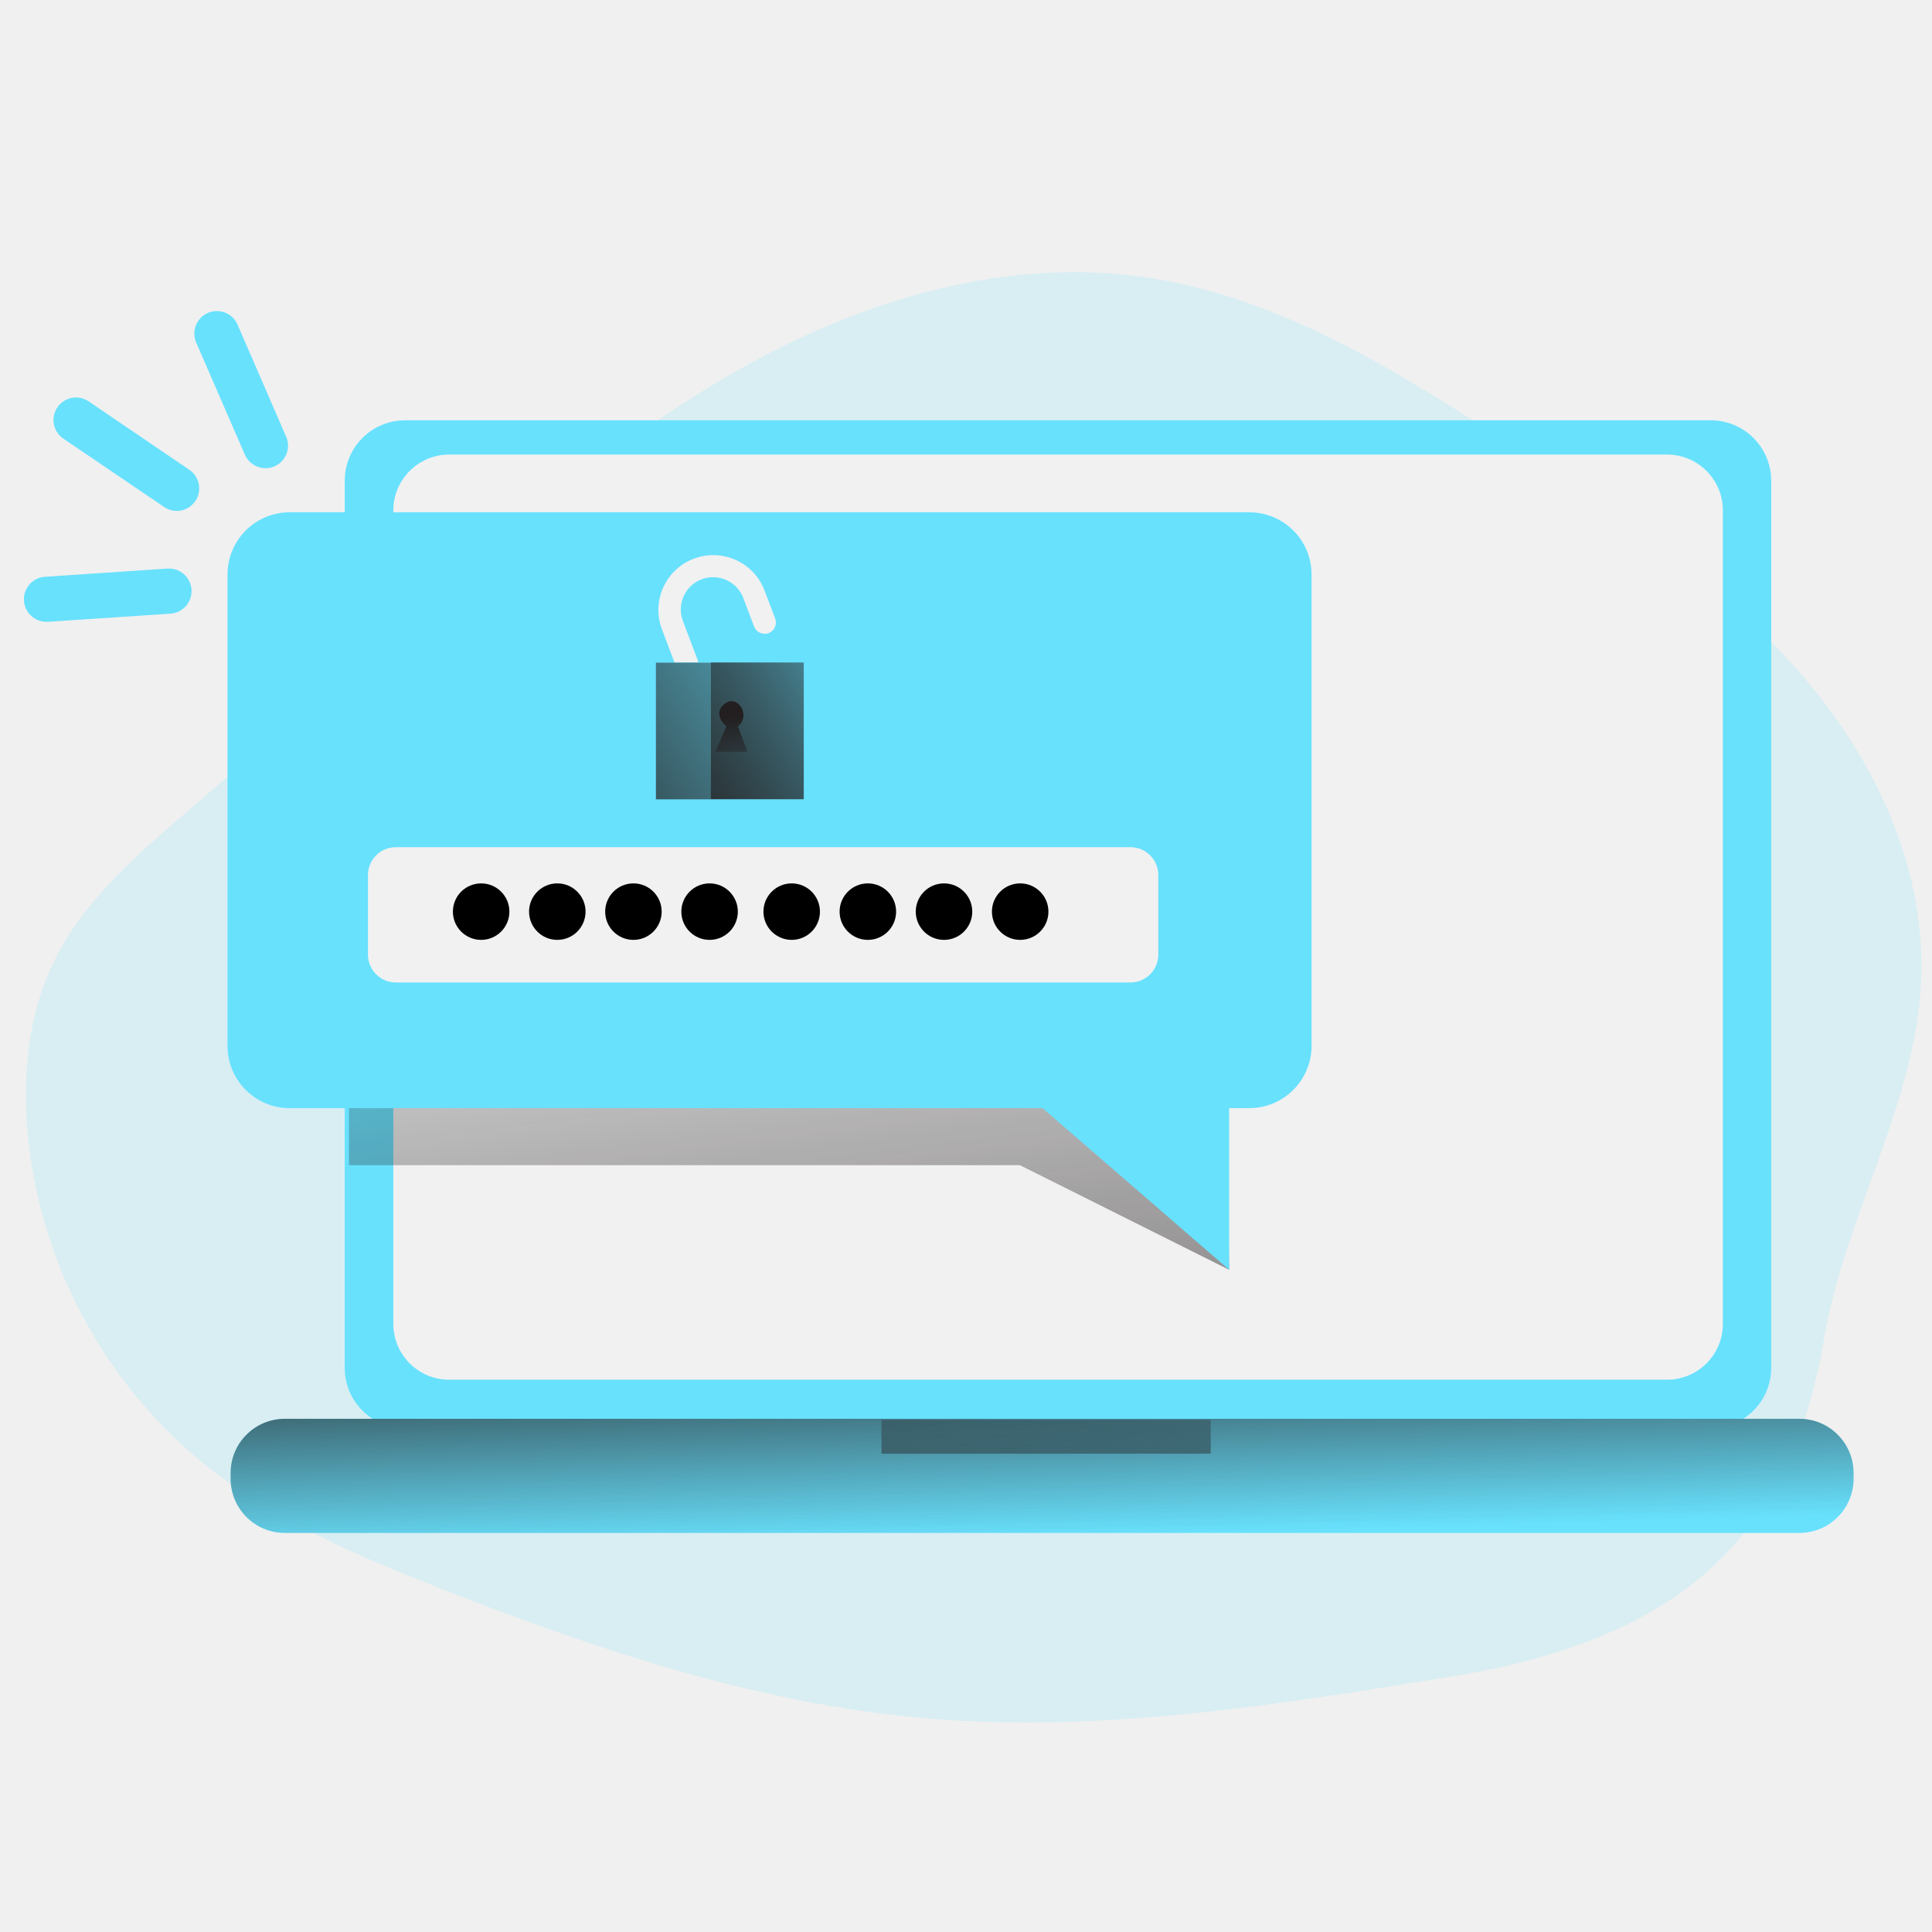
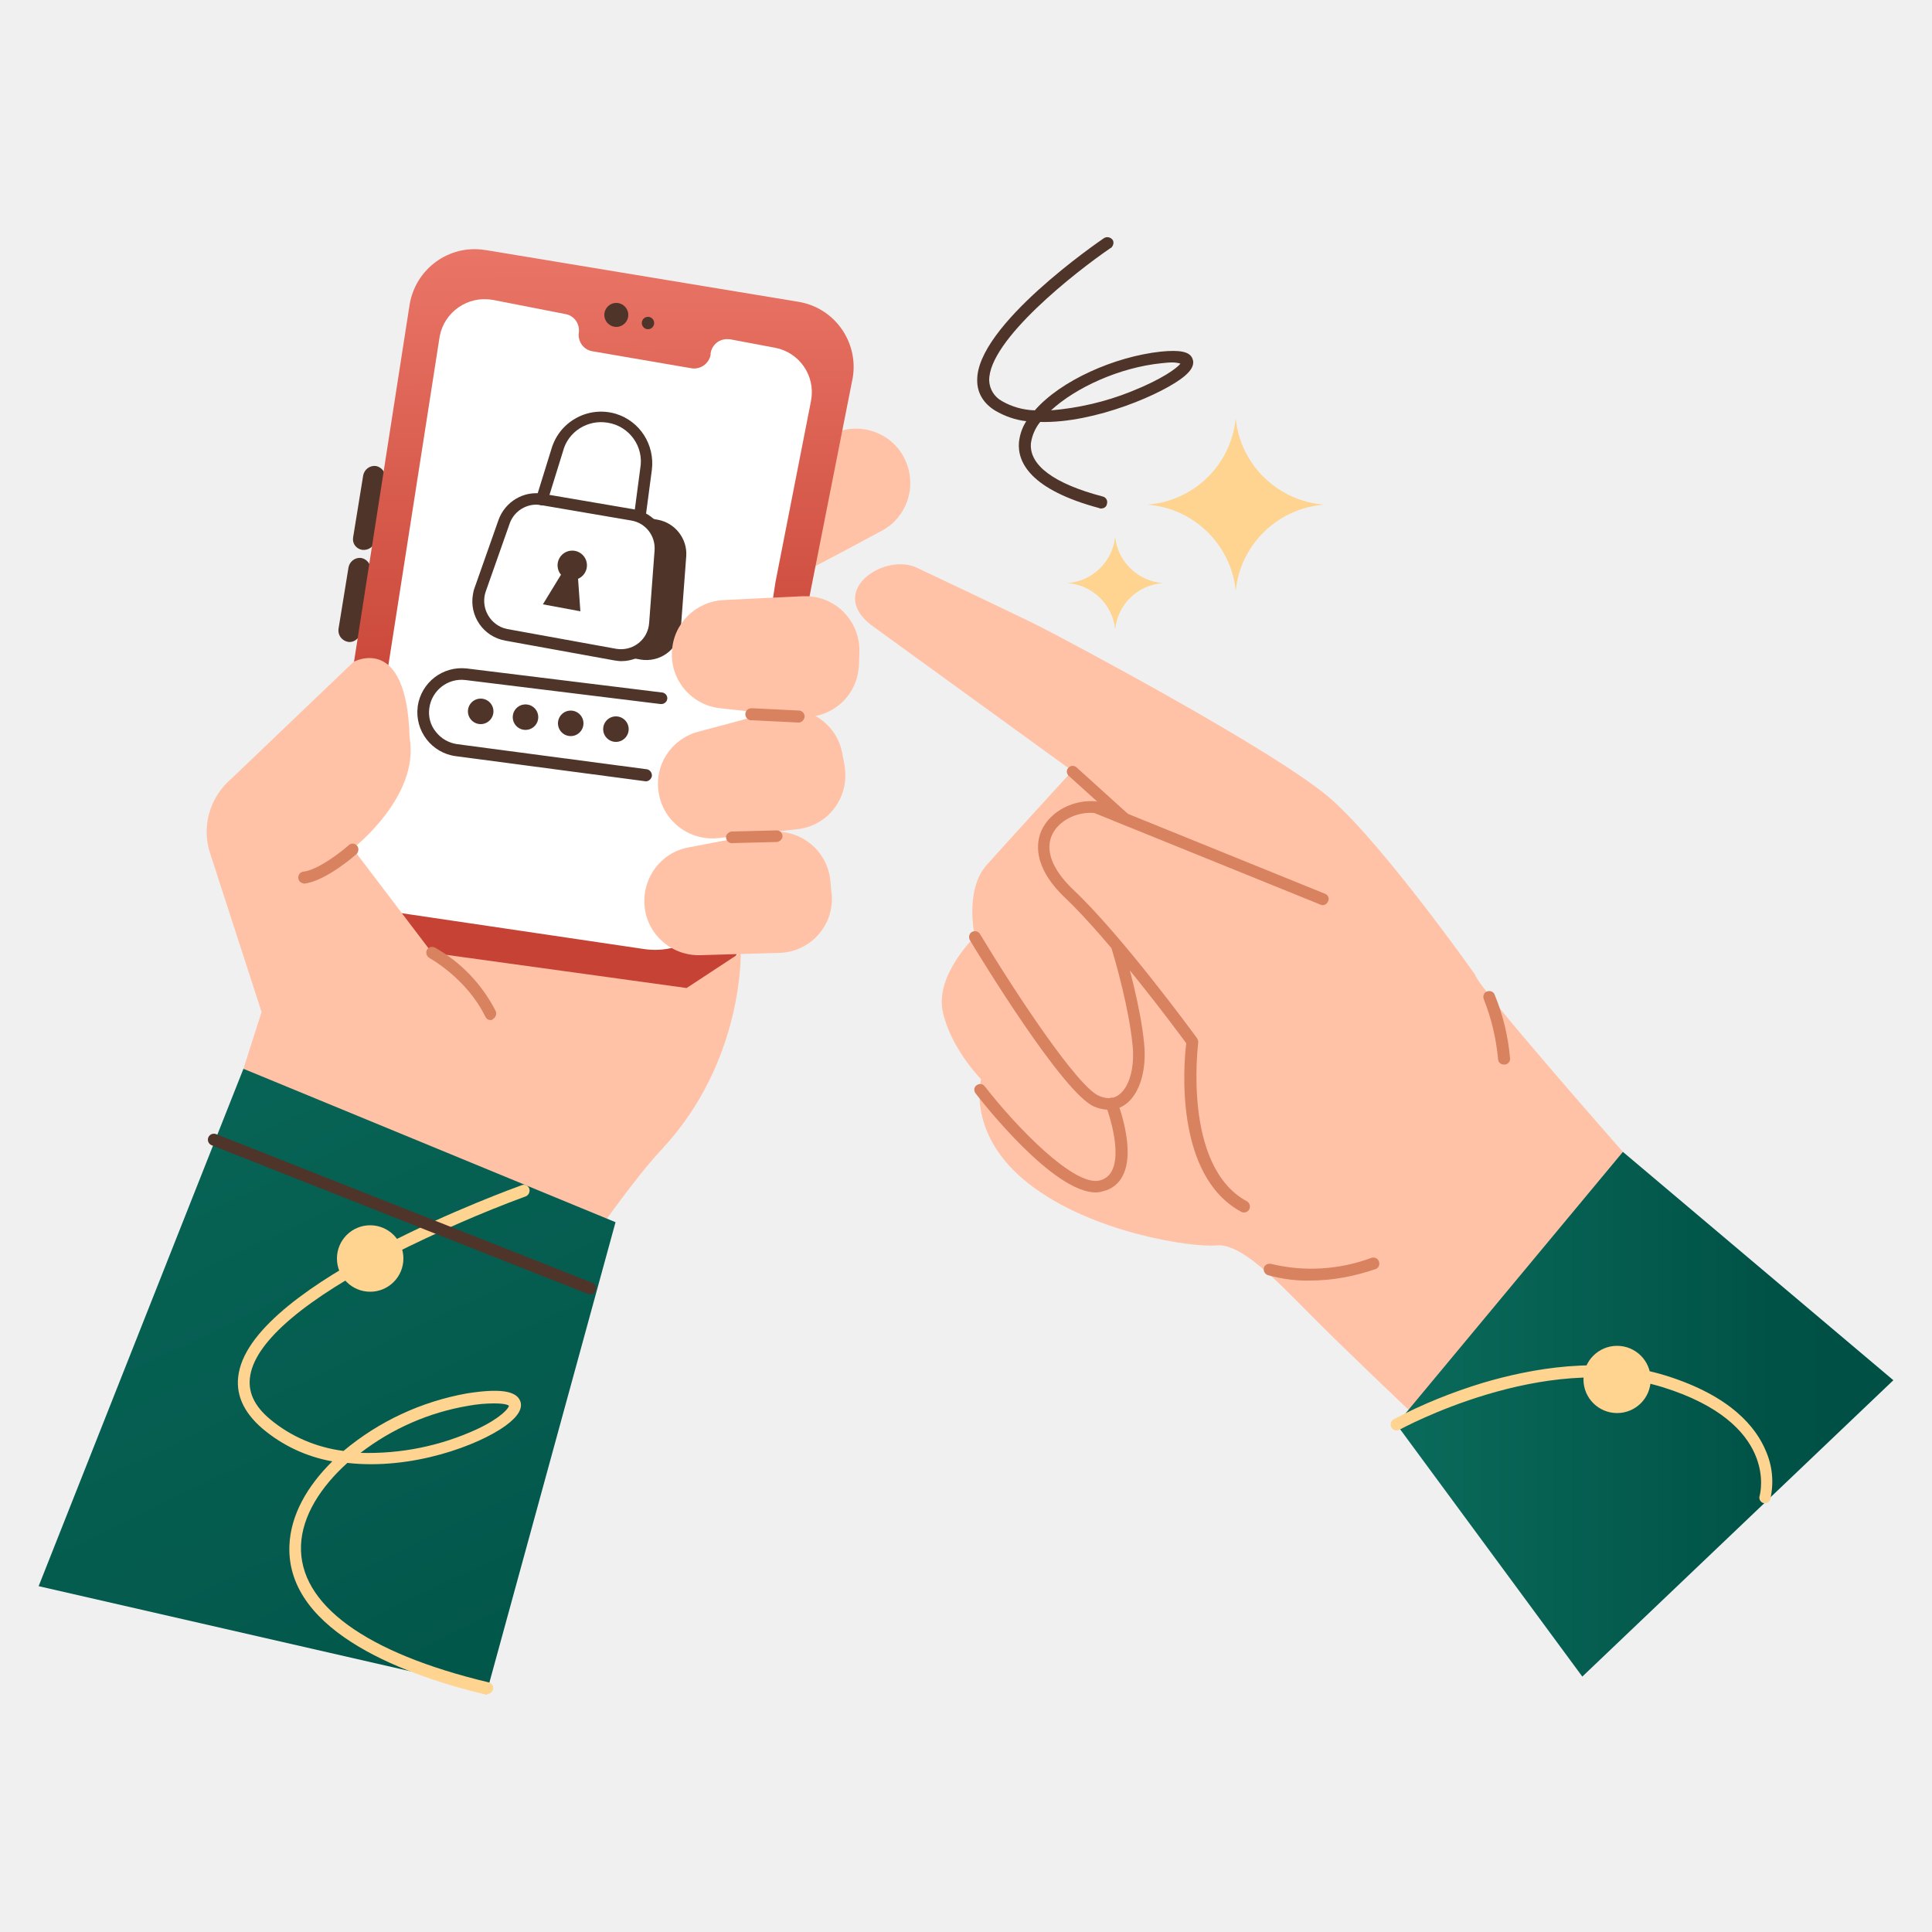
- <svg xmlns="http://www.w3.org/2000/svg" width="400" height="400" viewBox="0 0 400 400" fill="none">
-   <path opacity="0.18" d="M372.432 139.04C356.408 120.832 335.872 107.288 315.56 93.968C291.016 77.84 265.392 61.288 236.32 57.296C208.544 53.472 180.184 61.656 155.576 75.096C130.96 88.528 109.528 106.992 88.288 125.296L38.288 168.424C27.768 177.496 16.96 186.936 10.976 199.472C5.896 210.096 4.696 222.256 5.664 233.968C8.032 260.92 21.152 285.792 42.072 302.96C56.6 314.736 74.112 322.168 91.536 329.008C123.552 341.536 156.552 352.592 190.792 355.672C227.352 358.96 264.048 353.04 300.28 347.144C344.768 339.904 370.296 320.984 377.656 277.16C381.656 253.44 394.624 231.952 397.344 208.168C400.296 182.56 389 157.92 372.432 139.056V139.04Z" fill="#68E1FD" />
-   <path d="M354.192 87.016H83.888C76.978 87.016 71.376 92.618 71.376 99.528V283.2C71.376 290.11 76.978 295.712 83.888 295.712H354.192C361.102 295.712 366.704 290.11 366.704 283.2V99.528C366.704 92.618 361.102 87.016 354.192 87.016Z" fill="#68E1FD" />
-   <path d="M345.136 94.112H93C86.611 94.112 81.432 99.291 81.432 105.68V274.088C81.432 280.477 86.611 285.656 93 285.656H345.136C351.525 285.656 356.704 280.477 356.704 274.088V105.68C356.704 99.291 351.525 94.112 345.136 94.112Z" fill="#F1F1F1" />
-   <path d="M372.552 293.752H58.96C52.77 293.752 47.752 298.77 47.752 304.96V306.168C47.752 312.358 52.77 317.376 58.96 317.376H372.552C378.742 317.376 383.76 312.358 383.76 306.168V304.96C383.76 298.77 378.742 293.752 372.552 293.752Z" fill="#68E1FD" />
-   <path d="M372.552 293.752H58.96C52.77 293.752 47.752 298.77 47.752 304.96V306.168C47.752 312.358 52.77 317.376 58.96 317.376H372.552C378.742 317.376 383.76 312.358 383.76 306.168V304.96C383.76 298.77 378.742 293.752 372.552 293.752Z" fill="url(#paint0_linear_69_1348)" />
-   <path d="M250.672 293.968H182.504V300.968H250.672V293.968Z" fill="url(#paint1_linear_69_1348)" />
-   <path d="M254.48 262.904L211.16 241.24H72.256V191.24H271.544L253.824 227.024L254.48 262.904Z" fill="url(#paint2_linear_69_1348)" />
-   <path d="M271.544 118.92V216.536C271.544 223.64 265.792 229.408 258.688 229.432H59.976C52.872 229.432 47.112 223.672 47.112 216.568C47.112 216.56 47.112 216.552 47.112 216.544V118.928C47.112 111.824 52.872 106.064 59.976 106.064H258.688C265.784 106.08 271.536 111.832 271.544 118.928V118.92Z" fill="#68E1FD" />
-   <path d="M159.136 131.088C157.936 131.52 156.6 130.92 156.128 129.736L153.872 123.744C152.52 120.304 148.632 118.616 145.192 119.968C141.816 121.296 140.112 125.072 141.352 128.48L144.472 136.728C144.52 136.864 144.56 137.008 144.584 137.144H139.64L136.984 130.12C134.864 124.216 137.936 117.712 143.84 115.6C149.6 113.536 155.96 116.4 158.224 122.088L160.488 128.072C160.944 129.272 160.344 130.624 159.144 131.08L159.136 131.088Z" fill="#F1F1F1" />
-   <path d="M215.096 228.776L254.48 262.904V221.224L215.096 228.776Z" fill="#68E1FD" />
-   <path d="M234.048 175.4H81.952C78.766 175.4 76.184 177.983 76.184 181.168V197.64C76.184 200.826 78.766 203.408 81.952 203.408H234.048C237.234 203.408 239.816 200.826 239.816 197.64V181.168C239.816 177.983 237.234 175.4 234.048 175.4Z" fill="#F1F1F1" />
-   <path d="M166.424 137.2H135.8V165.496H166.424V137.2Z" fill="url(#paint3_linear_69_1348)" />
-   <path d="M166.392 137.144H147.184V165.44H166.392V137.144Z" fill="url(#paint4_linear_69_1348)" />
-   <path d="M150.376 150.4C150.376 150.4 147.352 147.88 149.992 145.736C152.632 143.592 155.584 148.064 152.792 150.4L154.76 155.648H148.12L150.376 150.4Z" fill="url(#paint5_linear_69_1348)" />
-   <path d="M99.616 194.592C102.846 194.592 105.464 191.974 105.464 188.744C105.464 185.514 102.846 182.896 99.616 182.896C96.386 182.896 93.768 185.514 93.768 188.744C93.768 191.974 96.386 194.592 99.616 194.592Z" fill="black" />
-   <path d="M115.384 194.592C118.614 194.592 121.232 191.974 121.232 188.744C121.232 185.514 118.614 182.896 115.384 182.896C112.154 182.896 109.536 185.514 109.536 188.744C109.536 191.974 112.154 194.592 115.384 194.592Z" fill="black" />
-   <path d="M131.144 194.592C134.374 194.592 136.992 191.974 136.992 188.744C136.992 185.514 134.374 182.896 131.144 182.896C127.914 182.896 125.296 185.514 125.296 188.744C125.296 191.974 127.914 194.592 131.144 194.592Z" fill="black" />
-   <path d="M146.912 194.592C150.142 194.592 152.76 191.974 152.76 188.744C152.76 185.514 150.142 182.896 146.912 182.896C143.682 182.896 141.064 185.514 141.064 188.744C141.064 191.974 143.682 194.592 146.912 194.592Z" fill="black" />
-   <path d="M163.912 194.592C167.142 194.592 169.76 191.974 169.76 188.744C169.76 185.514 167.142 182.896 163.912 182.896C160.682 182.896 158.064 185.514 158.064 188.744C158.064 191.974 160.682 194.592 163.912 194.592Z" fill="black" />
-   <path d="M179.68 194.592C182.91 194.592 185.528 191.974 185.528 188.744C185.528 185.514 182.91 182.896 179.68 182.896C176.45 182.896 173.832 185.514 173.832 188.744C173.832 191.974 176.45 194.592 179.68 194.592Z" fill="black" />
-   <path d="M195.448 194.592C198.678 194.592 201.296 191.974 201.296 188.744C201.296 185.514 198.678 182.896 195.448 182.896C192.218 182.896 189.6 185.514 189.6 188.744C189.6 191.974 192.218 194.592 195.448 194.592Z" fill="black" />
-   <path d="M211.216 194.592C214.446 194.592 217.064 191.974 217.064 188.744C217.064 185.514 214.446 182.896 211.216 182.896C207.986 182.896 205.368 185.514 205.368 188.744C205.368 191.974 207.986 194.592 211.216 194.592Z" fill="black" />
-   <path d="M54.968 96.928C53.112 96.928 51.44 95.832 50.696 94.128L40.624 70.936C39.592 68.576 40.672 65.824 43.04 64.792C45.4 63.76 48.152 64.84 49.184 67.208L59.24 90.416C60.272 92.776 59.192 95.52 56.832 96.552C56.24 96.808 55.608 96.944 54.96 96.944L54.968 96.928Z" fill="#68E1FD" />
-   <path d="M9.768 128.728C7.192 128.816 5.04 126.792 4.952 124.224C4.864 121.648 6.888 119.496 9.456 119.408L34.672 117.72C37.248 117.544 39.472 119.496 39.648 122.072C39.824 124.648 37.872 126.872 35.296 127.048L10.072 128.728H9.768Z" fill="#68E1FD" />
-   <path d="M36.592 105.784C35.672 105.784 34.768 105.504 34.008 104.984L13.056 90.776C10.952 89.296 10.44 86.392 11.92 84.28C13.368 82.216 16.192 81.68 18.296 83.064L39.208 97.272C41.336 98.72 41.88 101.624 40.432 103.752C39.568 105.024 38.128 105.784 36.592 105.784Z" fill="#68E1FD" />
+ <svg xmlns="http://www.w3.org/2000/svg" width="500" height="500" viewBox="0 0 500 500" fill="none">
+   <path d="M93.7 142.3C92.1 142 91.1 140.6 91.4 139L94 123C94.3 121.5 95.7 120.4 97.3 120.6C98.8 120.9 99.9 122.3 99.7 123.9L97.1 139.9C96.8 141.5 95.3 142.5 93.7 142.3Z" fill="#4F3429" />
+   <path d="M90 166.1C88.5 165.8 87.4 164.4 87.6 162.8L90.2 146.8C90.5 145.3 91.9 144.2 93.5 144.4C95 144.7 96.1 146.1 95.9 147.7L93.3 163.7C93 165.3 91.5 166.4 90 166.1Z" fill="#4F3429" />
+   <path d="M234.5 119.6C231.7 112.7 224 109.3 216.9 111.7L216.1 112C216 114.6 215.4 117.3 214.5 119.7C213.6 123.1 212.8 126.5 212.3 130C211.7 133.2 210.7 136.6 210.7 139.9C210.7 141.8 210.8 144.5 209.5 146.1C209.4 146.6 209.2 147.1 209.1 147.5C209.4 147.4 209.8 147.2 210.1 147C216 143.9 222.8 140.3 228.3 137.3C234.5 134 237.3 126.3 234.5 119.6Z" fill="#FFC2A7" />
+   <path d="M91.6 171.4L106 78.9C107.5 69.6 116.2 63.2 125.5 64.7H125.6L206.6 78.1C215.9 79.6 222.2 88.4 220.7 97.7C220.7 97.9 220.6 98.1 220.6 98.2L192 242.9C190.3 251.6 182.1 257.6 173.3 256.5L113 249.5L75 238.6L91.6 171.4Z" fill="url(#paint0_linear_2089_752)" />
+   <path d="M100.6 171.6L113.8 87C115 80.7 121.1 76.5 127.4 77.6H127.5L146.4 81.3C148.6 81.7 150.1 83.8 149.8 86.1C149.5 88.4 151 90.5 153.3 90.9L178.9 95.3C181.2 95.7 183.4 94.2 183.9 91.9C183.9 91.8 183.9 91.7 183.9 91.6V91.5C184.2 89.2 186.3 87.5 188.7 87.8C188.8 87.8 188.8 87.8 188.9 87.8L200.6 90C206.9 91.2 211.1 97.3 209.9 103.6V103.7L200.7 150.6L188.5 229.5C186.9 240 177.1 247.2 166.6 245.6L88.2 234L100.6 171.6Z" fill="white" />
+   <path d="M63 276.6L67.7 261.9L54.5 221.2C52 214.2 54.2 206.4 59.8 201.6L91.5 171.3C91.5 171.3 105.3 163.6 106 190.9C108.7 206.2 91.3 219.6 91.3 219.6L111.8 246.6L177.7 255.7L191.7 246.5C191.7 246.5 192.5 274.7 171.3 297.4C164.2 305 154.8 318.6 154.8 318.6L63 276.6Z" fill="#FFC2A7" />
+   <path d="M159.5 84.6C161.212 84.6 162.6 83.212 162.6 81.5C162.6 79.788 161.212 78.4 159.5 78.4C157.788 78.4 156.4 79.788 156.4 81.5C156.4 83.212 157.788 84.6 159.5 84.6Z" fill="#4F3429" />
+   <path d="M167.7 85.2C168.583 85.2 169.3 84.484 169.3 83.6C169.3 82.716 168.583 82 167.7 82C166.816 82 166.1 82.716 166.1 83.6C166.1 84.484 166.816 85.2 167.7 85.2Z" fill="#4F3429" />
+   <path d="M146.8 130.5L170.2 134.5C174.7 135.3 177.9 139.4 177.6 143.9L176.2 162.6C175.8 167.5 171.6 171.1 166.7 170.8C166.4 170.8 166.1 170.7 165.8 170.7L137.7 165.6C132.9 164.7 129.7 160.1 130.6 155.3C130.7 154.8 130.8 154.4 131 153.9L137.2 136.3C138.4 132.2 142.6 129.8 146.8 130.5Z" fill="#4F3429" />
+   <path d="M140.3 129.2L163.7 133.2C168.2 134 171.4 138 171.1 142.6L169.7 161.3C169.3 166.2 165.1 169.9 160.2 169.5C159.9 169.5 159.6 169.4 159.3 169.4L131.1 164.3C126.3 163.4 123.1 158.8 123.9 154C124 153.5 124.1 153.1 124.3 152.6L130.5 134.9C131.9 130.9 136 128.5 140.3 129.2Z" fill="white" />
+   <path d="M160.8 171.1C160.2 171.1 159.6 171 158.9 170.9L130.8 165.8C125.1 164.8 121.4 159.4 122.4 153.8C122.5 153.2 122.6 152.7 122.8 152.2L129 134.6C130.7 129.8 135.6 126.9 140.6 127.8L164 131.8C169.3 132.7 173 137.5 172.6 142.8L171.2 161.5C170.7 166.9 166.2 171.1 160.8 171.1ZM138.8 130.6C135.7 130.6 132.9 132.6 131.9 135.5L125.7 153.1C124.4 156.9 126.4 161.1 130.2 162.5C130.6 162.6 130.9 162.7 131.3 162.8L159.4 167.9C163.4 168.6 167.2 166 167.9 162C167.9 161.7 168 161.5 168 161.2L169.4 142.5C169.7 138.7 167.1 135.3 163.3 134.7L139.9 130.7C139.6 130.7 139.2 130.6 138.8 130.6Z" fill="#4F3429" />
+   <path d="M165.6 135H165.4C164.6 134.9 164 134.1 164.1 133.3L165.7 121.2C166.7 115.6 162.9 110.3 157.3 109.4C152.1 108.5 147 111.7 145.7 116.8L141.7 129.7C141.5 130.5 140.6 131 139.8 130.7C139 130.4 138.5 129.6 138.8 128.8L142.8 115.9C145 108.9 152.4 105 159.4 107.1C165.6 109 169.5 115.1 168.7 121.6L167.1 133.7C167 134.4 166.3 135 165.6 135Z" fill="#4F3429" />
+   <path d="M148.1 150.1C150.198 150.1 151.9 148.399 151.9 146.3C151.9 144.201 150.198 142.5 148.1 142.5C146.001 142.5 144.3 144.201 144.3 146.3C144.3 148.399 146.001 150.1 148.1 150.1Z" fill="#4F3429" />
+   <path d="M146 147.4L140.5 156.4L150.2 158.2L149.5 148.4L146 147.4Z" fill="#4F3429" />
+   <path d="M198.5 215.5C191.9 216.7 184.4 218.1 178.2 219.3C171.1 220.6 166.2 227.1 166.8 234.4C167.4 241.8 173.8 247.4 181.2 247.2L201.7 246.6C209.4 246.4 215.5 240 215.3 232.2C215.3 231.9 215.3 231.6 215.2 231.2L214.9 228C214.2 220.3 207.4 214.6 199.7 215.3C199.4 215.3 199 215.4 198.5 215.5Z" fill="#FFC2A7" />
+   <path d="M200.5 184C194 185.8 186.7 187.8 180.6 189.4C173.6 191.3 169.2 198.2 170.5 205.3C171.7 212.6 178.5 217.7 185.9 216.9L206.3 214.6C214 213.8 219.5 206.9 218.7 199.2C218.7 198.9 218.6 198.6 218.6 198.2L218 195.1C216.7 187.5 209.4 182.4 201.8 183.7C201.4 183.8 201 183.9 200.5 184Z" fill="#FFC2A7" />
+   <path d="M207.8 154.3C201.1 154.6 193.5 155 187.2 155.3C180 155.7 174.2 161.4 173.9 168.7C173.5 176.1 179 182.5 186.4 183.3L206.8 185.5C214.5 186.3 221.4 180.8 222.2 173.1C222.2 172.8 222.3 172.5 222.3 172.1L222.4 168.9C222.7 161.2 216.8 154.6 209 154.3C208.7 154.3 208.2 154.3 207.8 154.3Z" fill="#FFC2A7" />
+   <path d="M127 264C126.4 264 125.9 263.7 125.6 263.1C120.7 253.1 111.2 248 111.1 247.9C110.4 247.5 110.1 246.5 110.5 245.8C110.9 245.1 111.7 244.9 112.5 245.2C119.3 249 124.8 254.8 128.3 261.7C128.6 262.4 128.3 263.3 127.6 263.7C127.5 263.9 127.2 264 127 264Z" fill="#D88260" />
+   <path d="M189.2 218.2C188.4 218.1 187.8 217.3 187.9 216.5C188 215.9 188.5 215.4 189.2 215.2L201.2 214.9C202 215 202.6 215.8 202.5 216.6C202.4 217.2 201.9 217.7 201.2 217.9L189.2 218.2Z" fill="#D88260" />
+   <path d="M206.8 187L194.6 186.4C193.8 186.5 193 185.9 192.9 185C192.8 184.2 193.4 183.4 194.3 183.3C194.5 183.3 194.6 183.3 194.8 183.3L207 183.9C207.8 184.1 208.4 184.9 208.2 185.7C208 186.4 207.5 186.9 206.8 187Z" fill="#D88260" />
+   <path d="M78.5 228.6C77.7 228.5 77.1 227.8 77.2 226.9C77.3 226.2 77.8 225.7 78.4 225.6C82.3 225.2 88.4 220.4 90.4 218.6C91.1 218.1 92 218.3 92.5 219C92.9 219.6 92.8 220.3 92.4 220.9C92.1 221.2 84.3 228.1 78.6 228.7L78.5 228.6Z" fill="#D88260" />
+   <path d="M167.3 202.2H167.1L118 195.7C111.7 194.9 107.3 189.1 108.1 182.9C108.1 182.9 108.1 182.9 108.1 182.8C109 176.6 114.6 172.3 120.8 173L171.2 179.2C172 179.2 172.7 179.9 172.7 180.7C172.7 181.5 172 182.2 171.2 182.2C171.1 182.2 171 182.2 170.9 182.2L120.5 176C115.9 175.4 111.7 178.7 111.1 183.3C110.8 185.5 111.4 187.7 112.8 189.4C114.2 191.2 116.2 192.3 118.4 192.6L167.5 199.1C168.3 199.3 168.8 200.1 168.7 200.9C168.5 201.6 168 202.1 167.3 202.2Z" fill="#4F3429" />
+   <path d="M124.4 187.4C126.222 187.4 127.7 185.922 127.7 184.1C127.7 182.277 126.222 180.8 124.4 180.8C122.577 180.8 121.1 182.277 121.1 184.1C121.1 185.922 122.577 187.4 124.4 187.4Z" fill="#4F3429" />
+   <path d="M136 188.9C137.823 188.9 139.3 187.422 139.3 185.6C139.3 183.777 137.823 182.3 136 182.3C134.178 182.3 132.7 183.777 132.7 185.6C132.7 187.422 134.178 188.9 136 188.9Z" fill="#4F3429" />
+   <path d="M147.7 190.5C149.523 190.5 151 189.022 151 187.2C151 185.377 149.523 183.9 147.7 183.9C145.878 183.9 144.4 185.377 144.4 187.2C144.4 189.022 145.878 190.5 147.7 190.5Z" fill="#4F3429" />
+   <path d="M159.4 192C161.222 192 162.7 190.522 162.7 188.7C162.7 186.877 161.222 185.4 159.4 185.4C157.577 185.4 156.1 186.877 156.1 188.7C156.1 190.522 157.577 192 159.4 192Z" fill="#4F3429" />
+   <path d="M63 276.6L159.3 316.3L126.2 437.1L10 410.5L63 276.6Z" fill="url(#paint1_linear_2089_752)" />
+   <path d="M126.2 438.6C126.1 438.6 126 438.6 125.9 438.6C106.5 434 74 422.8 74.9 400C75.2 392.1 79.5 384.6 86 378.2C79.3 377 73.1 374.1 67.9 369.7C62.9 365.4 60.8 360.6 61.8 355.3C66.1 331.7 132.3 307.7 135.1 306.7C135.9 306.4 136.8 306.9 137 307.7C137.2 308.5 136.8 309.3 136.1 309.6C124.4 313.9 112.9 319 101.7 324.6C79.2 336.1 66.4 346.9 64.8 355.8C64 360 65.7 363.8 69.9 367.3C75.3 371.8 81.9 374.6 88.9 375.5C98.1 367.8 109.1 362.7 120.9 360.6C129.2 359.3 133.5 359.9 134.6 362.5C135.4 364.4 134.1 366.6 130.8 369C123.9 374 106.7 380.5 89.9 378.6C83 384.8 78.2 392.3 77.9 399.9C77.3 415.2 94.6 427.8 126.5 435.4C127.3 435.6 127.8 436.4 127.6 437.2C127.4 437.9 126.8 438.4 126.1 438.4L126.2 438.6ZM93.3 376C103.8 376.3 114.1 374.2 123.6 369.8C129.7 366.9 131.7 364.4 131.7 363.8C131.7 363.8 131.2 363.2 127.9 363.2C125.7 363.2 123.5 363.4 121.3 363.8C111.1 365.5 101.5 369.7 93.3 376Z" fill="#FED490" />
+   <path d="M95.8 334.3C100.55 334.3 104.4 330.45 104.4 325.7C104.4 320.95 100.55 317.1 95.8 317.1C91.051 317.1 87.2 320.95 87.2 325.7C87.2 330.45 91.051 334.3 95.8 334.3Z" fill="#FED490" />
+   <path d="M152.8 335C152.6 335 152.4 335 152.2 334.9L54.8 296.4C54 296.1 53.6 295.2 53.9 294.4C54.2 293.6 55.1 293.2 55.9 293.5L153.3 332C154.1 332.3 154.5 333.2 154.1 334C153.9 334.7 153.4 335 152.8 335Z" fill="#4F3429" />
+   <path d="M381.8 252.3C381.8 252.3 358.5 219.3 344.7 207C330.9 194.7 275.3 165.3 269.4 162.3C263.5 159.3 238.3 147.4 237 146.8C228.4 143.1 213.5 153.4 226.2 162.3L277.5 199.5C277.5 199.5 261.3 217.2 255.4 223.8C249.5 230.4 252.3 242.4 252.3 242.4C252.3 242.4 241.9 252.4 244 261.9C246.1 271.4 253.9 279.3 253.9 279.3C253.9 279.3 250 293.7 266.3 306.4C282.6 319.1 308.5 322.9 314.8 322.3C321.1 321.7 330.1 331.1 339.2 340.3C348.3 349.5 364.7 365 364.7 365L420 298.1C420 298.1 381.9 254.9 381.8 252.3Z" fill="#FFC2A7" />
+   <path d="M321.9 313.8C321.6 313.8 321.4 313.7 321.2 313.6C303.7 304.1 306.4 274.8 307 270C304.3 266.3 287 243.1 275.6 232.3C267.1 224.2 268.2 217.8 269.6 214.8C271.9 209.9 277.9 206.8 283.8 207.4C283.9 207.4 284.1 207.5 284.2 207.5L342.9 231.3C343.7 231.6 344.1 232.5 343.7 233.3C343.3 234.1 342.5 234.5 341.7 234.1L283.2 210.4C278.6 210 274 212.4 272.3 216C270.4 220 272.3 225 277.6 230.1C290.2 241.9 309 267.6 309.8 268.7C310 269 310.1 269.4 310.1 269.8C310.1 270.1 305.9 301.8 322.7 310.9C323.4 311.3 323.7 312.2 323.3 313C323 313.5 322.5 313.8 321.9 313.8Z" fill="#D88260" />
+   <path d="M287.001 287.2C285.701 287.2 284.401 286.9 283.201 286.4C275.101 283 253.401 247.3 251.001 243.3C250.601 242.6 250.801 241.6 251.501 241.2C252.201 240.8 253.201 241 253.601 241.7C263.001 257.3 278.901 281.3 284.401 283.6C286.501 284.5 288.201 284.4 289.601 283.3C292.301 281.3 293.701 276.2 293.101 270.4C292.201 261.2 288.801 249.1 287.701 245.6C287.501 244.8 287.901 244 288.701 243.7C289.501 243.5 290.301 243.9 290.601 244.7C291.701 248.3 295.201 260.6 296.101 270.1C296.801 277 294.901 283.1 291.401 285.7C290.101 286.7 288.601 287.2 287.001 287.2Z" fill="#D88260" />
+   <path d="M283.601 308.6C272.601 308.6 254.601 285.7 252.501 283C252.001 282.4 252.001 281.4 252.701 280.9C253.301 280.4 254.301 280.4 254.801 281.1L254.901 281.2C262.901 291.5 278.001 307.2 284.601 305.5C286.001 305.2 287.201 304.2 287.801 302.9C290.101 298.4 287.401 289.3 286.201 286.2C285.901 285.4 286.301 284.5 287.101 284.2C287.901 283.9 288.801 284.3 289.101 285C289.301 285.5 294.001 297.5 290.601 304.2C289.601 306.3 287.701 307.8 285.401 308.3C284.801 308.5 284.201 308.6 283.601 308.6Z" fill="#D88260" />
+   <path d="M291.101 213.4C290.701 213.4 290.401 213.3 290.101 213L276.501 200.7C275.901 200.1 276.001 199.1 276.601 198.6C277.101 198.1 277.901 198.1 278.501 198.5L292.101 210.8C292.701 211.4 292.801 212.3 292.201 212.9C291.901 213.2 291.501 213.4 291.101 213.4Z" fill="#D88260" />
+   <path d="M420 298.1L361.4 368.6L409.5 433.9L490 357.2L420 298.1Z" fill="url(#paint2_linear_2089_752)" />
+   <path d="M456.8 389C456.7 389 456.5 389 456.4 389C455.6 388.8 455.1 387.9 455.4 387.1C455.6 386.3 460.2 368.3 430.3 359C399.6 349.5 362.6 369.8 362.2 370C361.5 370.4 360.5 370.2 360.1 369.4C359.7 368.7 359.9 367.7 360.7 367.3C368.1 363.4 375.8 360.3 383.7 357.9C396.1 354.2 414.4 350.8 431.1 356C448.1 361.3 454.5 369.5 457 375.5C458.7 379.4 459.1 383.6 458.2 387.8C458.1 388.6 457.5 389 456.8 389Z" fill="#FED490" />
+   <path d="M418.501 365.7C423.306 365.7 427.201 361.805 427.201 357C427.201 352.195 423.306 348.3 418.501 348.3C413.696 348.3 409.801 352.195 409.801 357C409.801 361.805 413.696 365.7 418.501 365.7Z" fill="#FED490" />
+   <path d="M339.101 331.4C335.401 331.5 331.701 331 328.101 330C327.301 329.7 326.901 328.9 327.101 328.1C327.301 327.3 328.201 326.9 329.001 327.1C337.601 329.2 346.701 328.6 355.001 325.5C355.801 325.3 356.701 325.7 356.901 326.6C357.101 327.3 356.801 328.1 356.101 328.4C350.601 330.3 344.901 331.4 339.101 331.4Z" fill="#D88260" />
+   <path d="M389.201 275.5C388.401 275.5 387.701 274.9 387.701 274.1C387.201 268.8 386.001 263.6 384.001 258.6C383.701 257.8 384.001 256.9 384.801 256.6C385.601 256.3 386.501 256.6 386.801 257.4C389.001 262.7 390.301 268.2 390.801 273.9C390.901 274.7 390.201 275.5 389.401 275.5H389.201Z" fill="#D88260" />
+   <path d="M284.9 131.6C284.8 131.6 284.6 131.6 284.5 131.5C266.6 126.7 263.3 119.6 263.7 114.5C263.9 112.6 264.5 110.7 265.6 109C262.8 108.7 260 107.7 257.6 106.3C254.5 104.4 252.9 101.7 252.9 98.5C252.6 84.3 284.3 62.6 285.6 61.7C286.3 61.2 287.2 61.3 287.8 61.9C288.4 62.5 288.2 63.5 287.6 64.1C287.5 64.1 287.5 64.2 287.4 64.2C278.6 70.2 255.8 88 256 98.5C256.1 100.7 257.3 102.7 259.3 103.8C261.9 105.3 264.8 106.1 267.8 106.2C274.5 98.5 288.4 92.3 300.4 91C305.4 90.5 307.9 91 308.6 92.8C309.2 94.2 308.5 95.7 306.6 97.3C301.3 101.8 283.3 109.6 269.2 109.2C267.9 110.8 267.1 112.7 266.8 114.7C266.3 120.4 272.8 125.2 285.4 128.5C286.2 128.7 286.7 129.5 286.5 130.3C286.4 131.2 285.7 131.6 284.9 131.6ZM303.4 93.8C302.5 93.8 301.5 93.9 300.6 94C289.7 95.1 278.4 100.3 272 106.2C279.1 105.6 286.1 104 292.8 101.3C300.6 98.2 304.6 95.3 305.5 94.1C304.8 93.9 304.1 93.8 303.4 93.8Z" fill="#4F3429" />
+   <path d="M296.899 130.6C308.899 131.5 318.599 140.9 319.799 152.9C320.999 140.9 330.699 131.5 342.699 130.6C330.699 129.7 320.999 120.3 319.799 108.3C318.599 120.3 308.999 129.7 296.899 130.6Z" fill="#FED490" />
+   <path d="M276.3 150.9C282.7 151.4 287.9 156.4 288.6 162.8C289.3 156.4 294.4 151.4 300.9 150.9C294.5 150.4 289.3 145.4 288.6 139C287.9 145.3 282.8 150.4 276.3 150.9Z" fill="#FED490" />
  <defs>
-     <linearGradient id="paint0_linear_69_1348" x1="216.104" y1="318.232" x2="214.784" y2="269.672" gradientUnits="userSpaceOnUse">
-       <stop stop-color="#231F20" stop-opacity="0" />
-       <stop offset="1" stop-color="#231F20" />
+     <linearGradient id="paint0_linear_2089_752" x1="147.066" y1="30.97" x2="148.126" y2="189.84" gradientUnits="userSpaceOnUse">
+       <stop stop-color="#F38374" />
+       <stop offset="1" stop-color="#C64234" />
    </linearGradient>
-     <linearGradient id="paint1_linear_69_1348" x1="216.752" y1="278.224" x2="216.304" y2="331.184" gradientUnits="userSpaceOnUse">
-       <stop stop-color="#231F20" stop-opacity="0" />
-       <stop offset="1" stop-color="#231F20" />
+     <linearGradient id="paint1_linear_2089_752" x1="7.77" y1="203.65" x2="189.18" y2="580.51" gradientUnits="userSpaceOnUse">
+       <stop stop-color="#0A6B5B" />
+       <stop offset="0.78" stop-color="#005146" />
+       <stop offset="0.91" stop-color="#005045" />
    </linearGradient>
-     <linearGradient id="paint2_linear_69_1348" x1="164.064" y1="153.088" x2="196.976" y2="418.448" gradientUnits="userSpaceOnUse">
-       <stop stop-color="#231F20" stop-opacity="0" />
-       <stop offset="1" stop-color="#231F20" />
-     </linearGradient>
-     <linearGradient id="paint3_linear_69_1348" x1="193.992" y1="124.344" x2="107.984" y2="178.512" gradientUnits="userSpaceOnUse">
-       <stop stop-color="#231F20" stop-opacity="0" />
-       <stop offset="1" stop-color="#231F20" />
-     </linearGradient>
-     <linearGradient id="paint4_linear_69_1348" x1="189.552" y1="130.656" x2="123.824" y2="172.056" gradientUnits="userSpaceOnUse">
-       <stop stop-color="#231F20" stop-opacity="0" />
-       <stop offset="1" stop-color="#231F20" />
-     </linearGradient>
-     <linearGradient id="paint5_linear_69_1348" x1="151.568" y1="161.288" x2="151.28" y2="148.464" gradientUnits="userSpaceOnUse">
-       <stop stop-color="#231F20" stop-opacity="0" />
-       <stop offset="1" stop-color="#231F20" />
+     <linearGradient id="paint2_linear_2089_752" x1="361.44" y1="366.025" x2="490" y2="366.025" gradientUnits="userSpaceOnUse">
+       <stop stop-color="#0A6B5B" />
+       <stop offset="0.78" stop-color="#005146" />
+       <stop offset="0.91" stop-color="#005045" />
    </linearGradient>
  </defs>
</svg>
